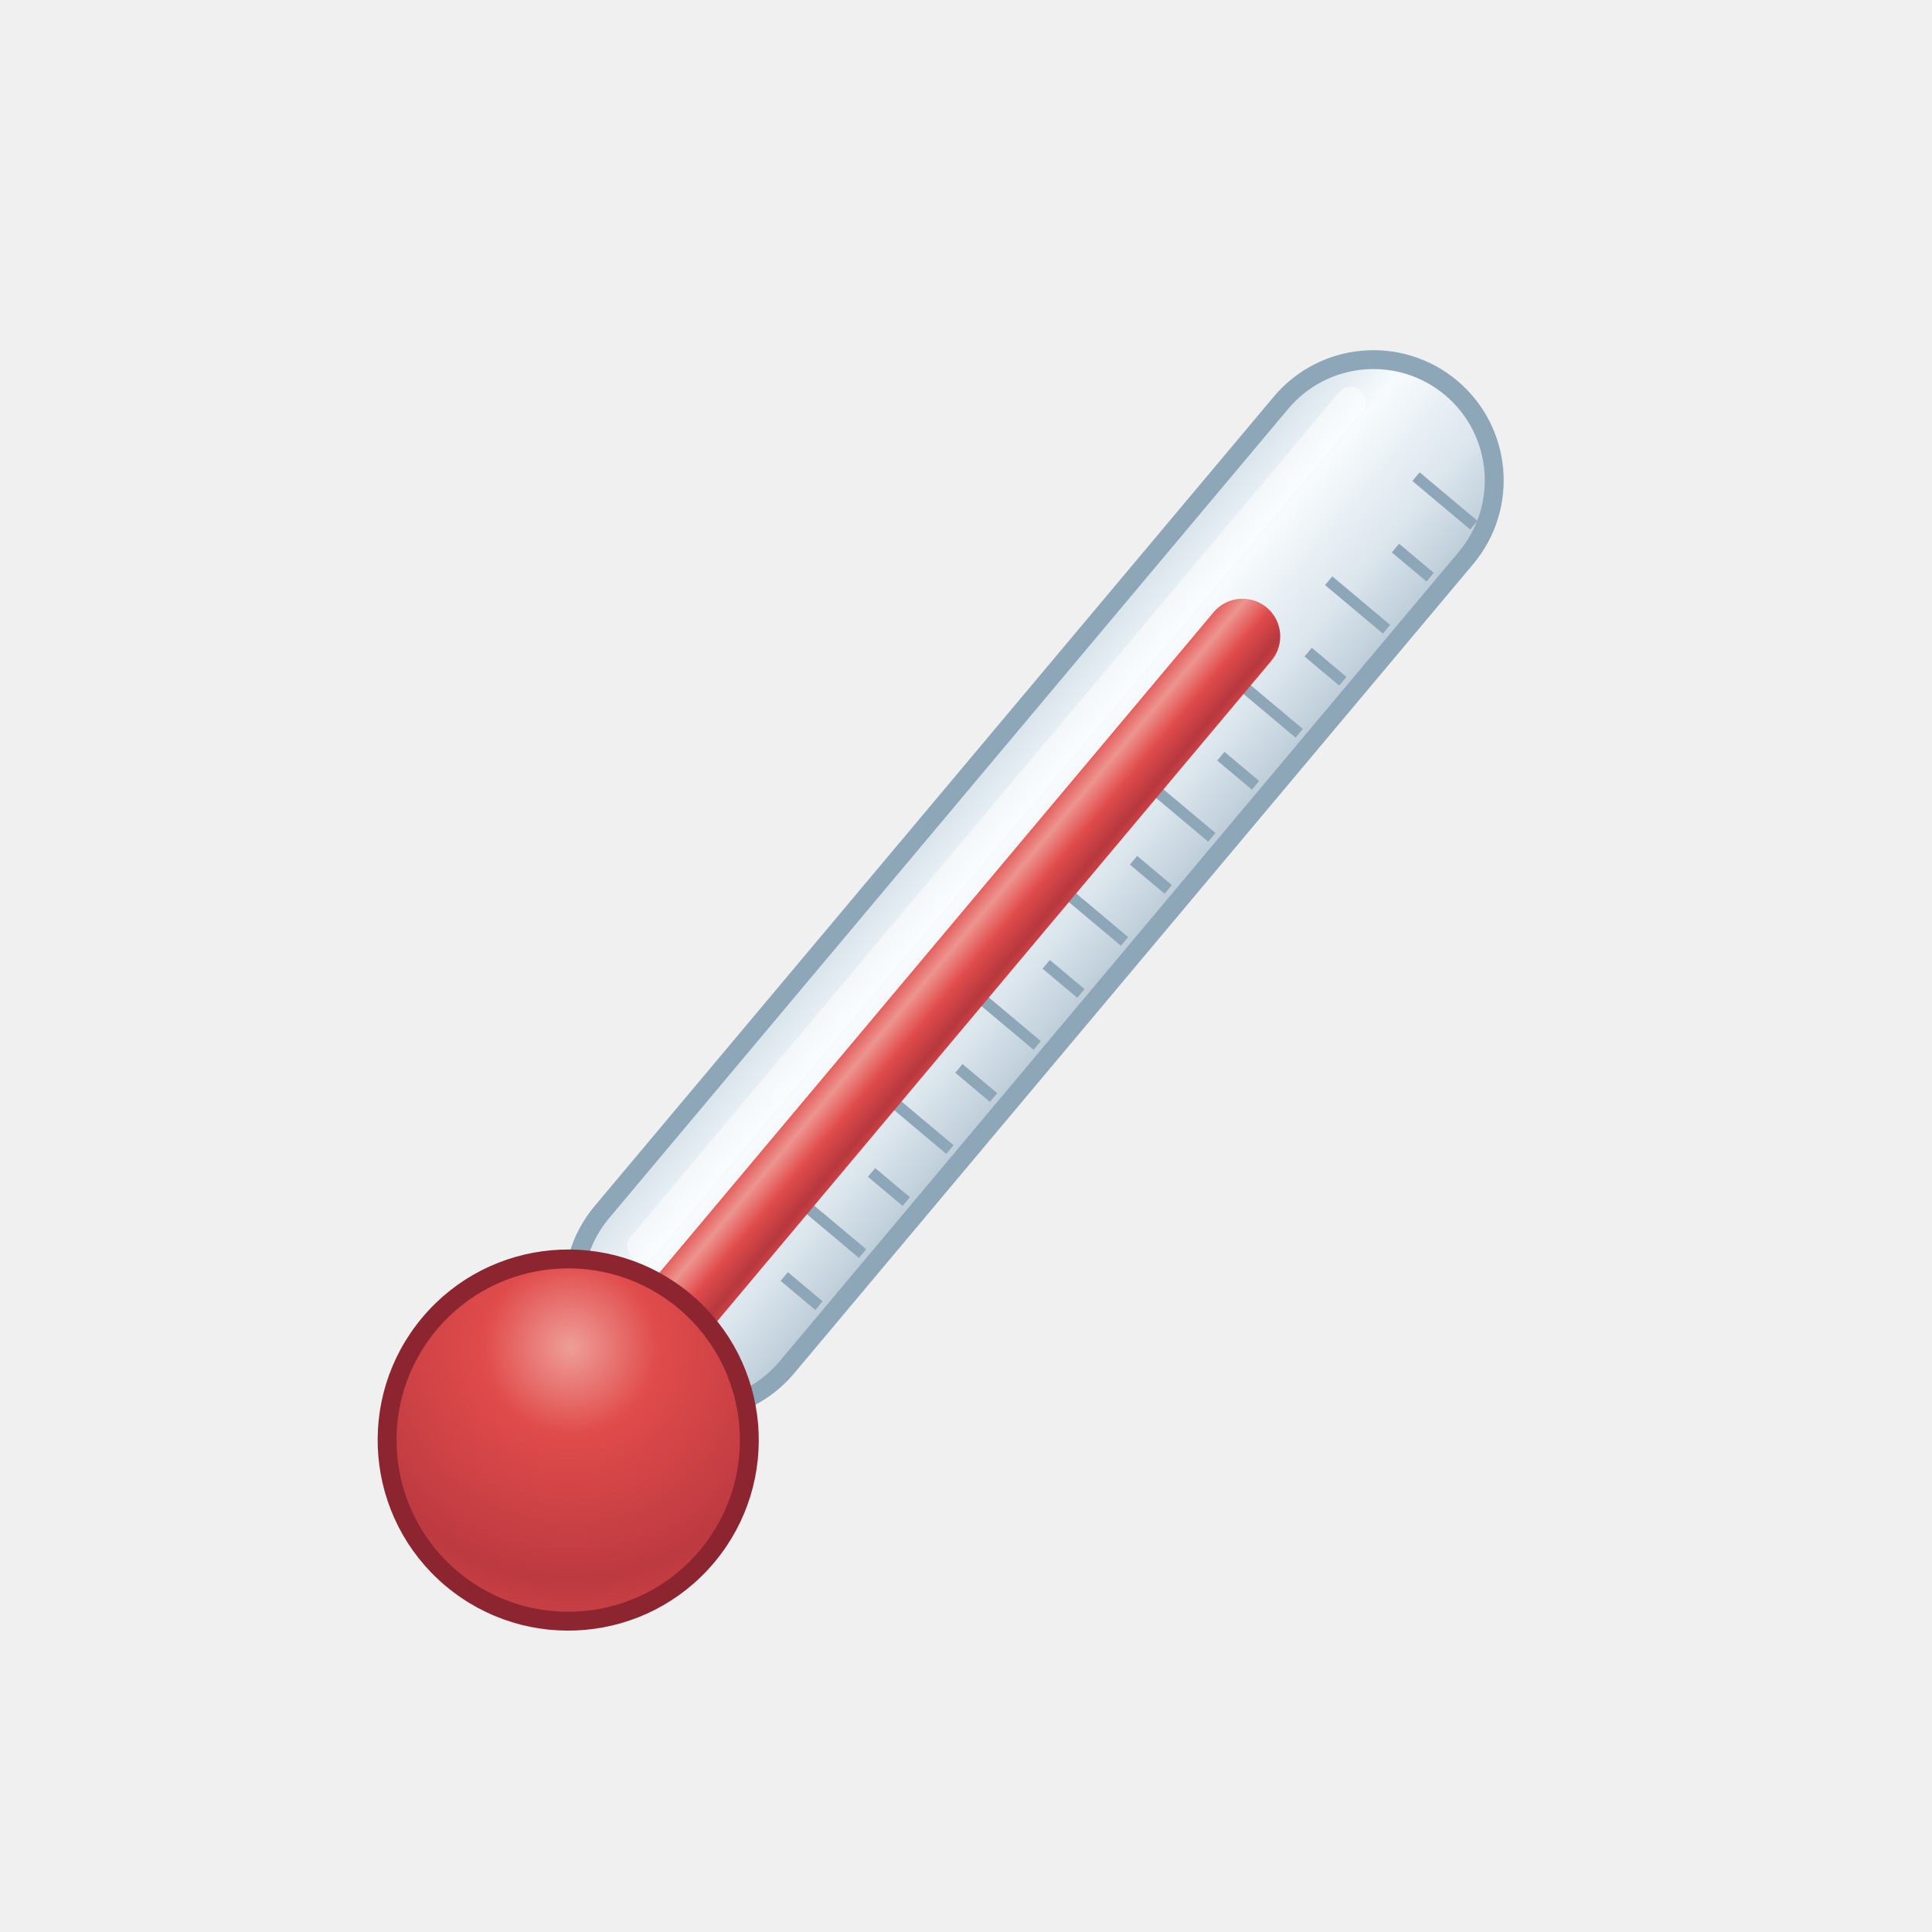
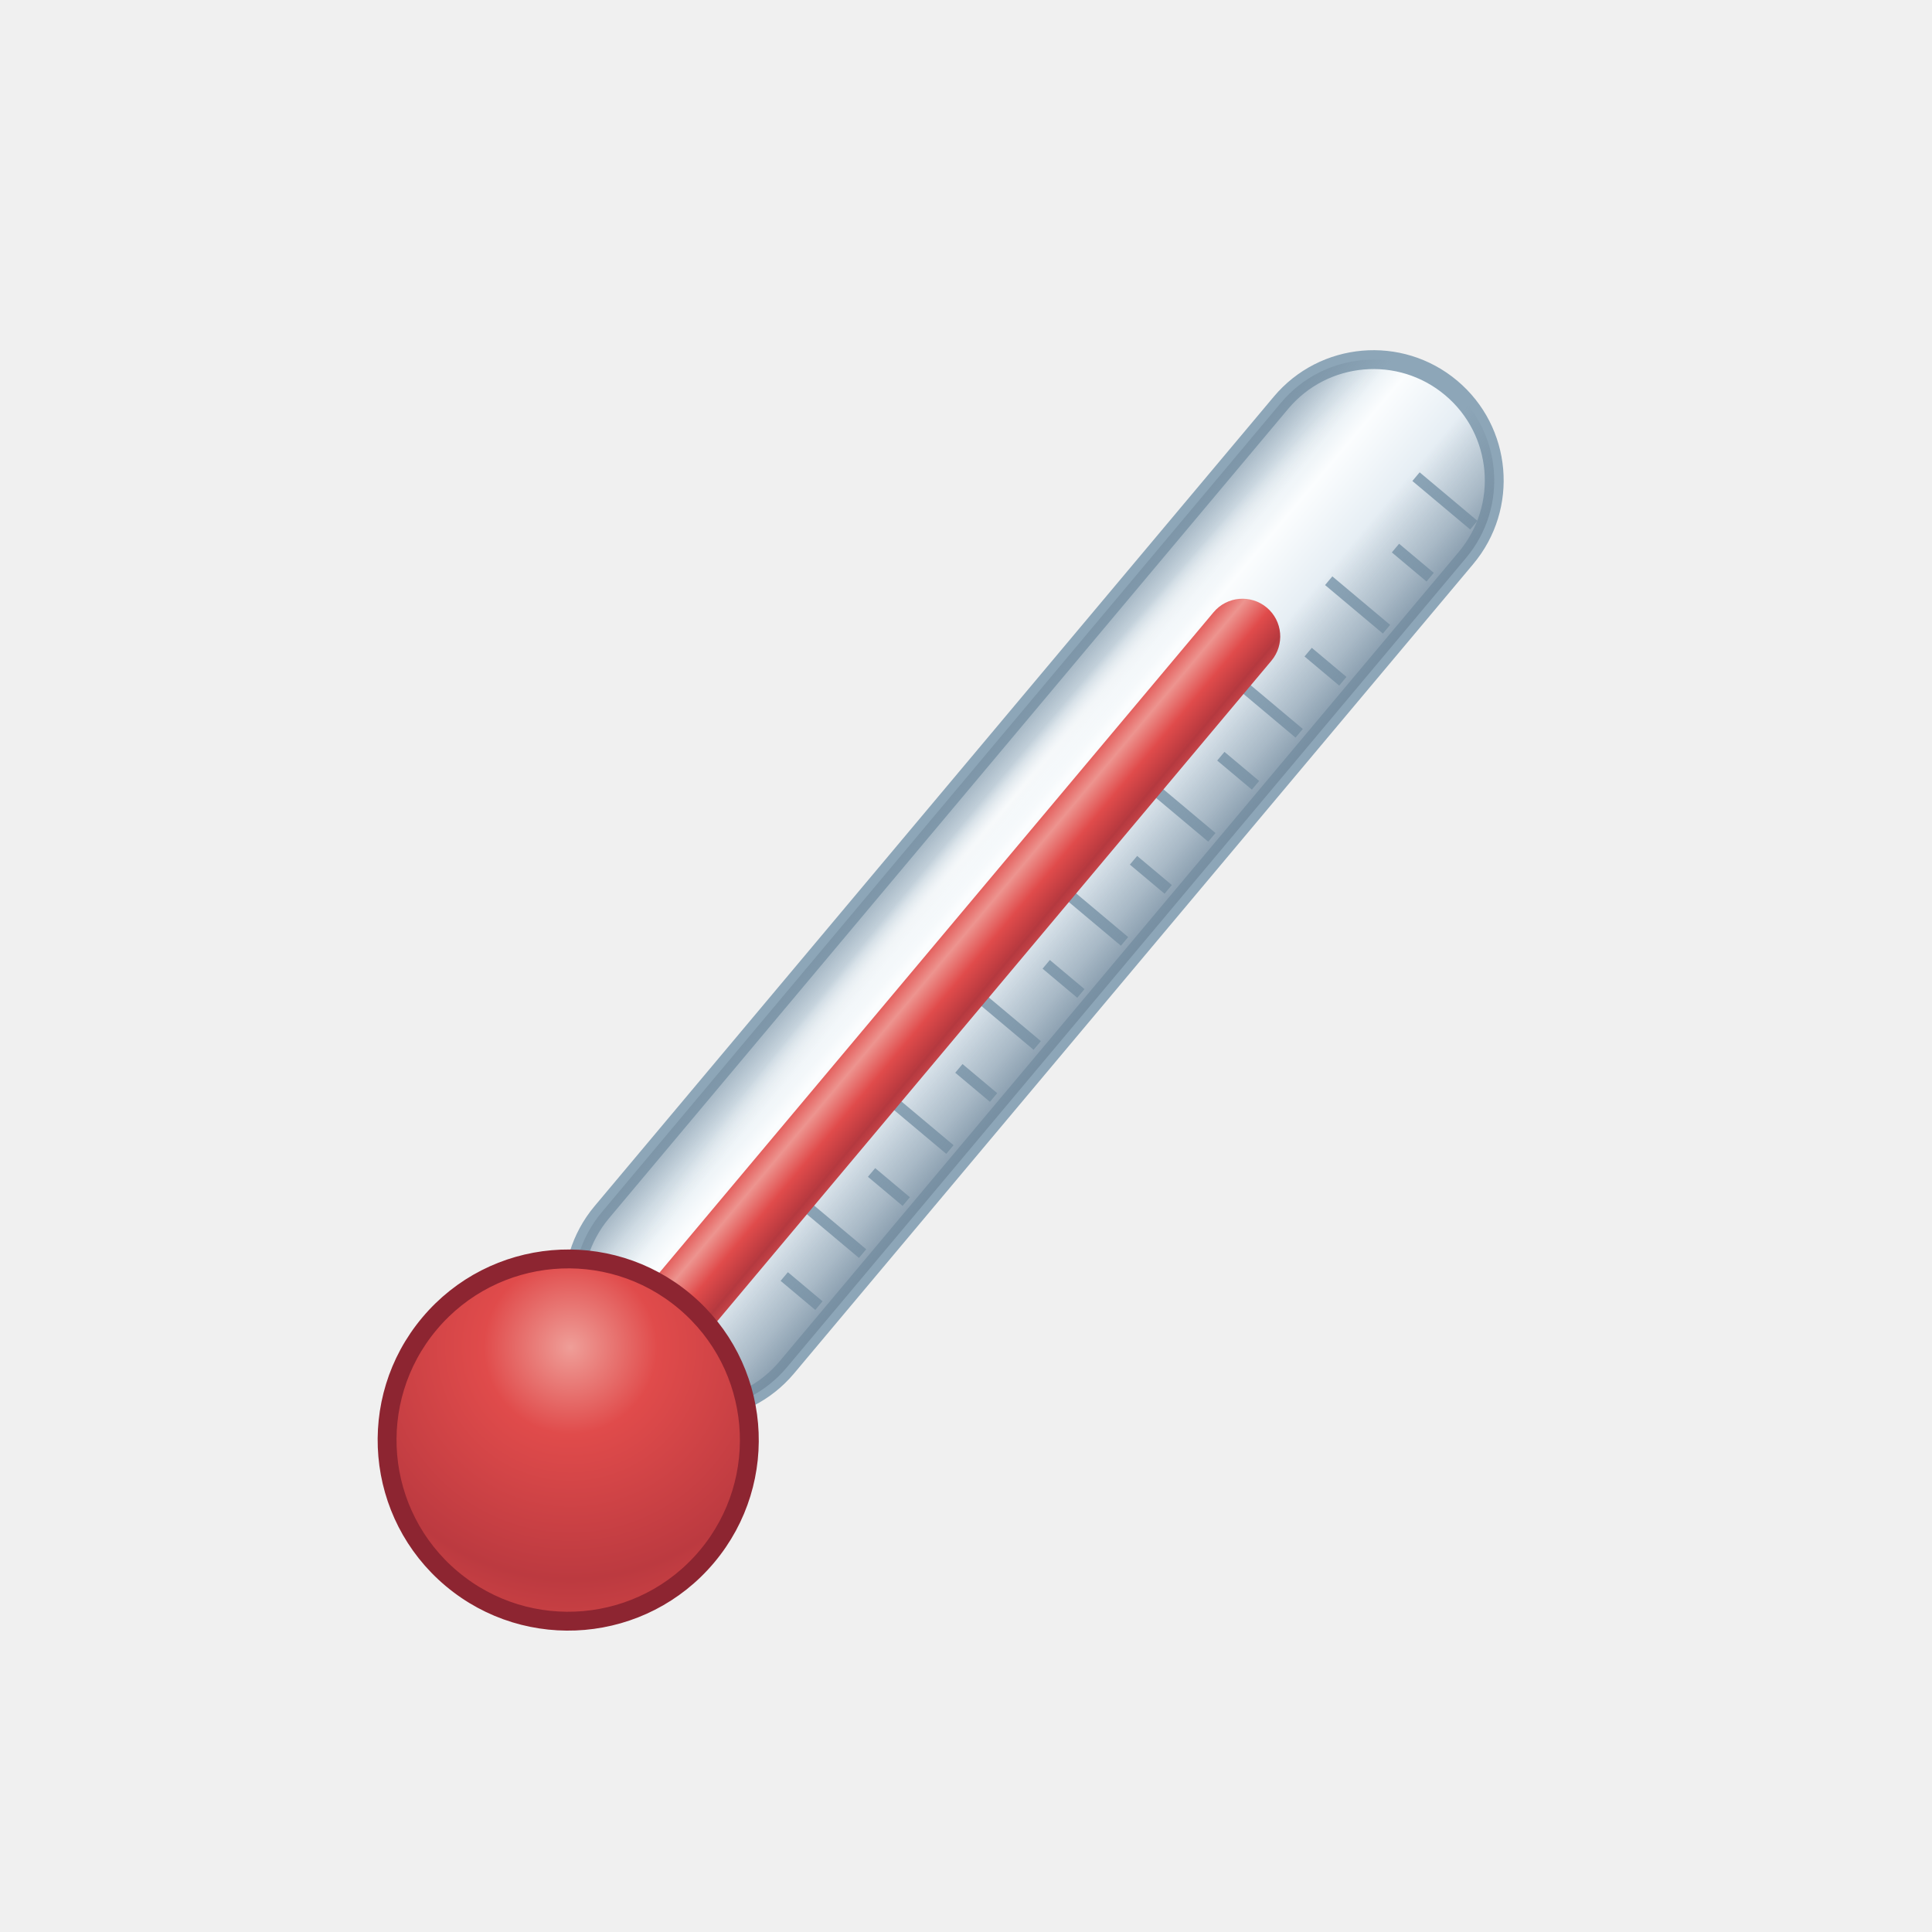
<svg xmlns="http://www.w3.org/2000/svg" viewBox="0 0 256 256" width="256" height="256" role="img" aria-labelledby="thermometer-title">
  <defs>
    <linearGradient id="thermometer-glass" x1="0" y1="0" x2="1" y2="0">
-       <stop offset="0" stop-color="#D5E1E9" />
-       <stop offset="0.3" stop-color="#F7FBFD" />
-       <stop offset="0.7" stop-color="#DCE6ED" />
-       <stop offset="1" stop-color="#BACBD7" />
+       <stop offset="0" stop-color="#B4C6D3" />
+       <stop offset="0.14" stop-color="#DDE8EF" />
+       <stop offset="0.32" stop-color="#FBFDFE" />
+       <stop offset="0.6" stop-color="#E6EEF4" />
+       <stop offset="0.86" stop-color="#C3D2DD" />
+       <stop offset="1" stop-color="#A3B7C7" />
    </linearGradient>
+     <linearGradient id="thermometer-round" x1="0" y1="0" x2="1" y2="0">
+       <stop offset="0" stop-color="#52687C" stop-opacity="0.26" />
+       <stop offset="0.24" stop-color="#52687C" stop-opacity="0" />
+       <stop offset="0.6" stop-color="#52687C" stop-opacity="0" />
+       <stop offset="1" stop-color="#52687C" stop-opacity="0.36" />
+     </linearGradient>
+     <radialGradient id="thermometer-sheen">
+       <stop offset="0" stop-color="#fff" stop-opacity="0.75" />
+       <stop offset="1" stop-color="#fff" stop-opacity="0" />
+     </radialGradient>
    <radialGradient id="thermometer-bulb" cx="0.34" cy="0.3" r="0.8">
      <stop offset="0" stop-color="#ef9e98" />
      <stop offset="0.3" stop-color="#E04B4B" />
      <stop offset="0.8" stop-color="#bc3a40" />
      <stop offset="1" stop-color="#ce4345" />
    </radialGradient>
    <linearGradient id="thermometer-column" x1="0" y1="0" x2="1" y2="0">
      <stop offset="0" stop-color="#e4605e" />
      <stop offset="0.22" stop-color="#ed948f" />
      <stop offset="0.55" stop-color="#E04B4B" />
      <stop offset="0.88" stop-color="#b6383e" />
      <stop offset="1" stop-color="#cb4145" />
    </linearGradient>
  </defs>
  <g transform="translate(128 128) rotate(40)">
    <rect x="-16" y="-100" width="32" height="172" rx="16" fill="url(#thermometer-glass)" stroke="#8DA6B8" stroke-width="2.5" />
    <g stroke="#8DA6B8" stroke-width="1.5">
      <line x1="4" y1="-88" x2="14" y2="-88" />
      <line x1="8" y1="-79" x2="14" y2="-79" />
      <line x1="4" y1="-70" x2="14" y2="-70" />
      <line x1="8" y1="-61" x2="14" y2="-61" />
      <line x1="4" y1="-52" x2="14" y2="-52" />
      <line x1="8" y1="-43" x2="14" y2="-43" />
      <line x1="4" y1="-34" x2="14" y2="-34" />
      <line x1="8" y1="-25" x2="14" y2="-25" />
      <line x1="4" y1="-16" x2="14" y2="-16" />
      <line x1="8" y1="-7" x2="14" y2="-7" />
      <line x1="4" y1="2" x2="14" y2="2" />
      <line x1="8" y1="11" x2="14" y2="11" />
      <line x1="4" y1="20" x2="14" y2="20" />
      <line x1="8" y1="29" x2="14" y2="29" />
      <line x1="4" y1="38" x2="14" y2="38" />
      <line x1="8" y1="47" x2="14" y2="47" />
    </g>
    <rect x="-5" y="-62" width="10" height="140" rx="5" fill="url(#thermometer-column)" />
+     <rect x="-16" y="-100" width="32" height="172" rx="16" fill="url(#thermometer-round)" />
+     <ellipse cx="-9.5" cy="-20" rx="3" ry="76" transform="rotate(0 -9.5 -20)" fill="url(#thermometer-sheen)" />
    <circle cy="82" r="24" fill="url(#thermometer-bulb)" stroke="#8d2531" stroke-width="2.5" />
-     <rect x="-11" y="-92" width="4" height="150" rx="2" fill="#fff" opacity="0.5" />
  </g>
</svg>
